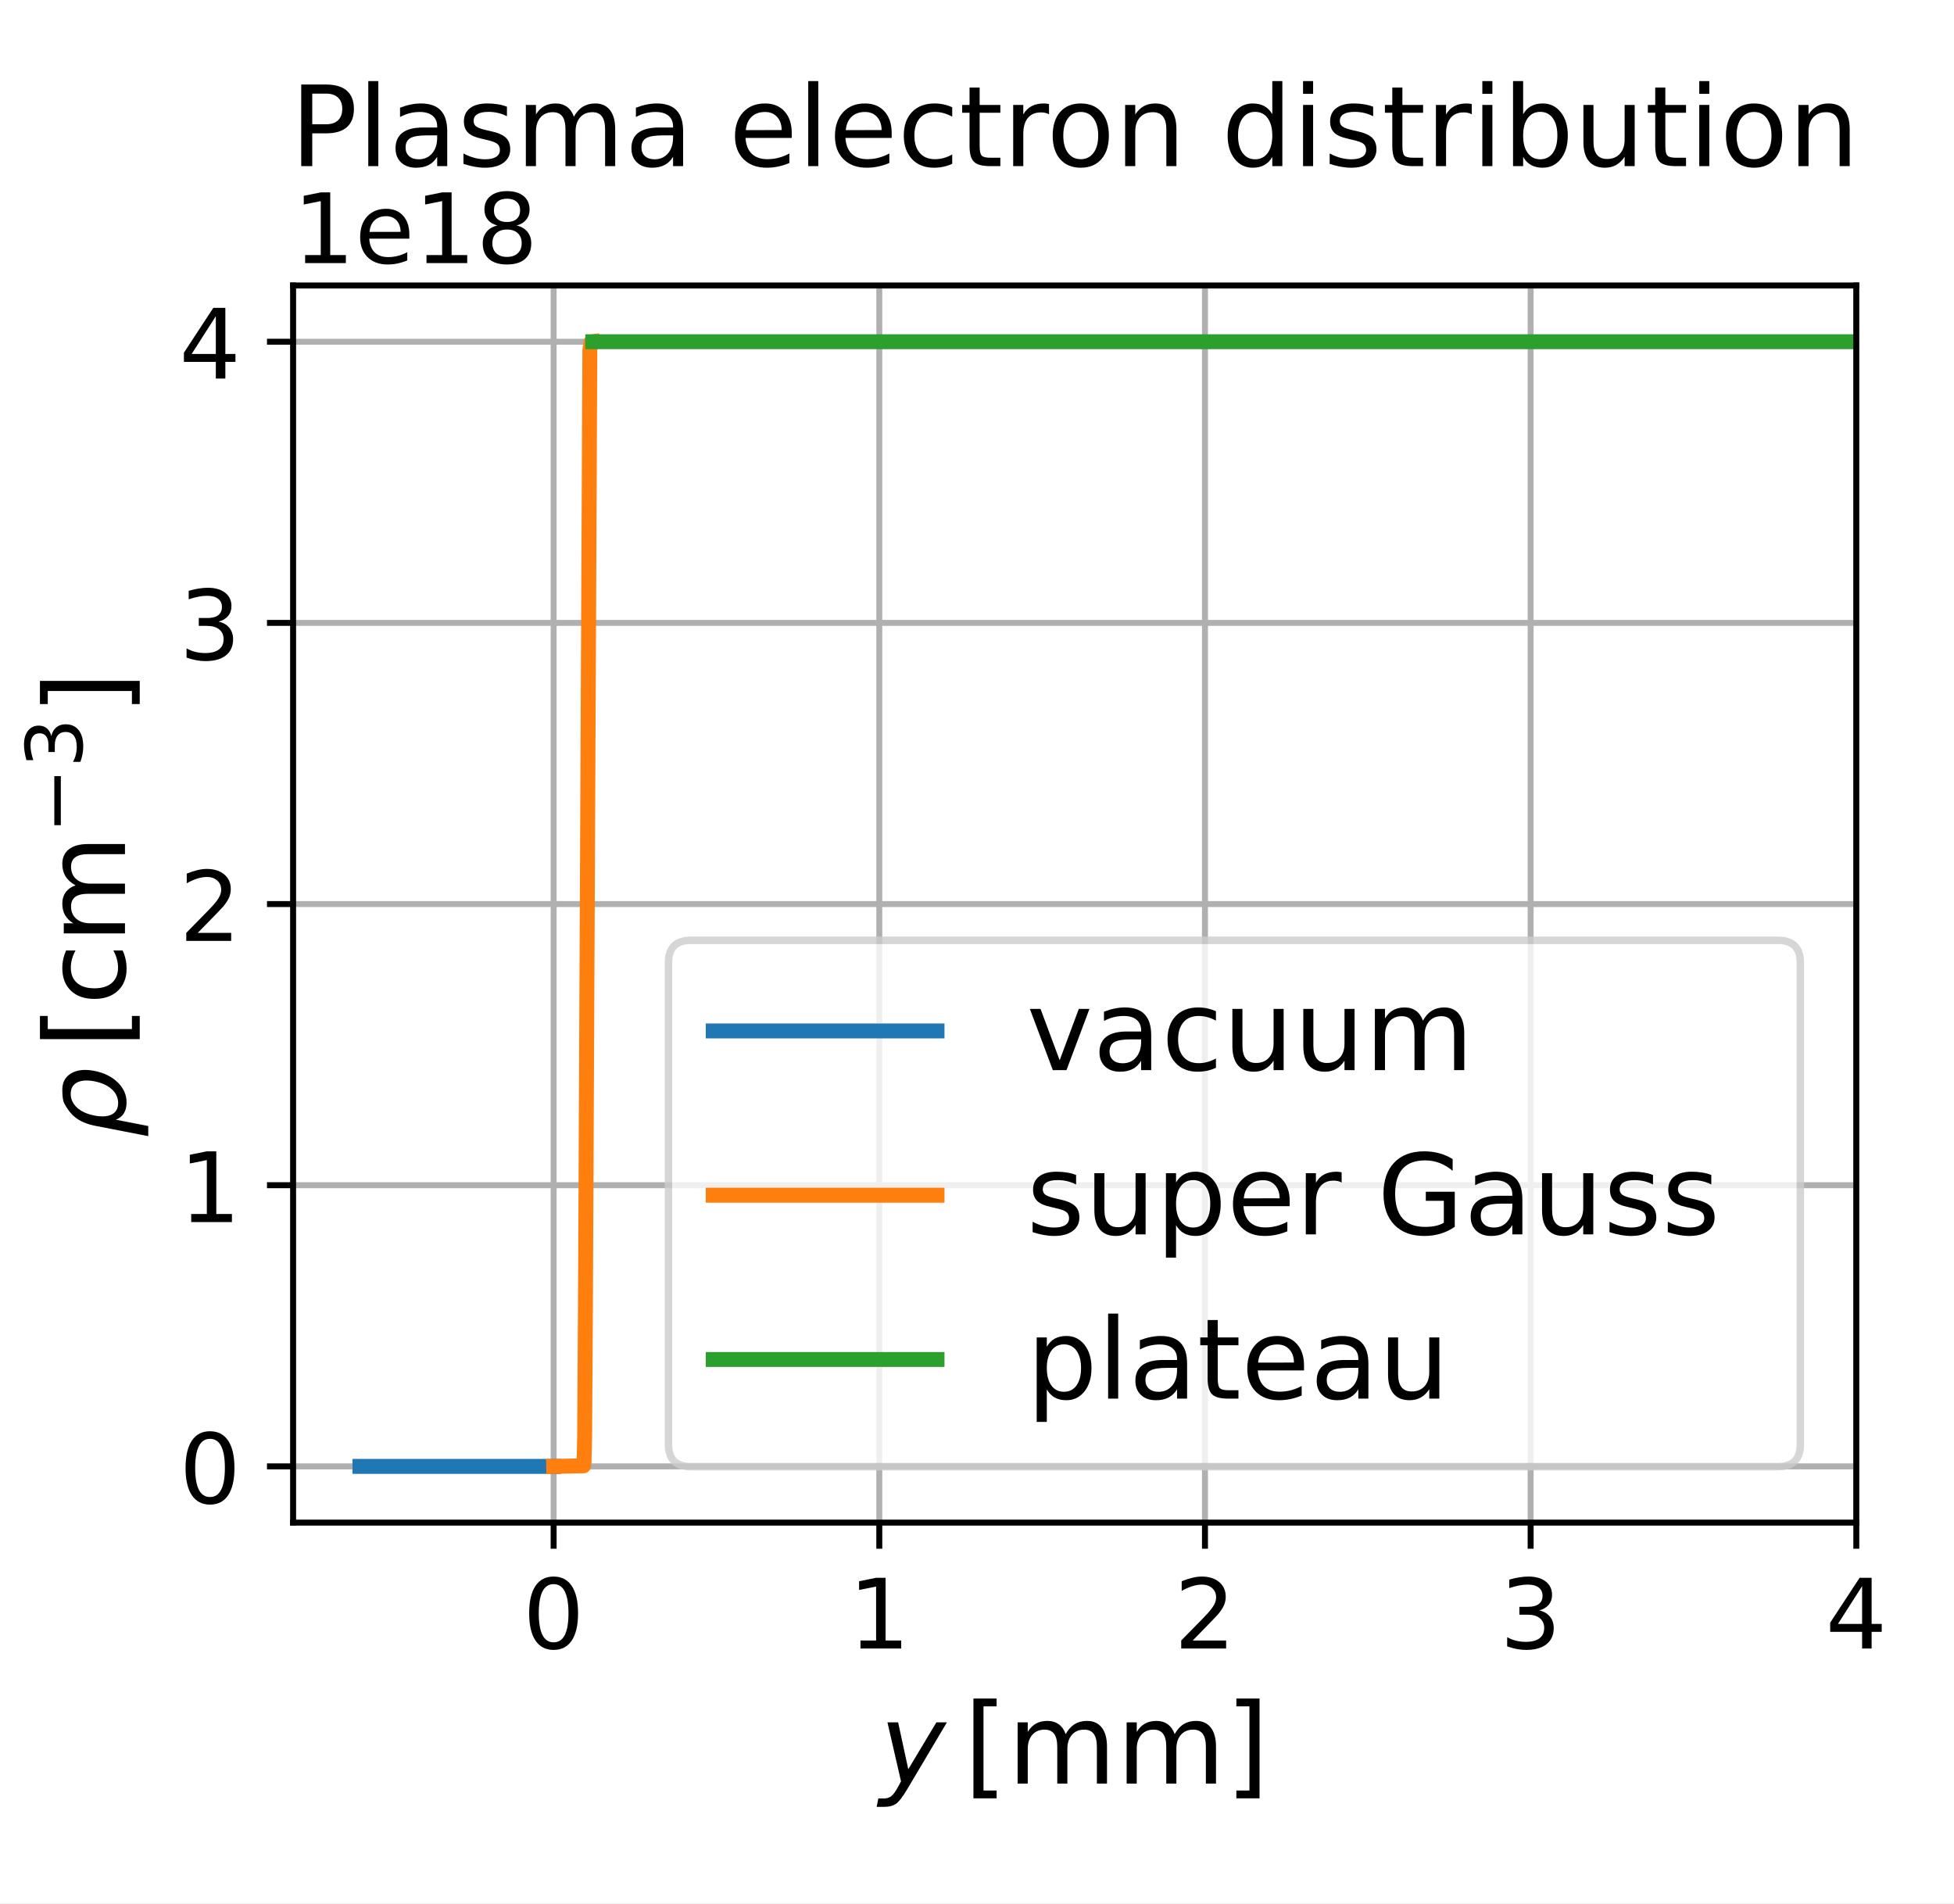
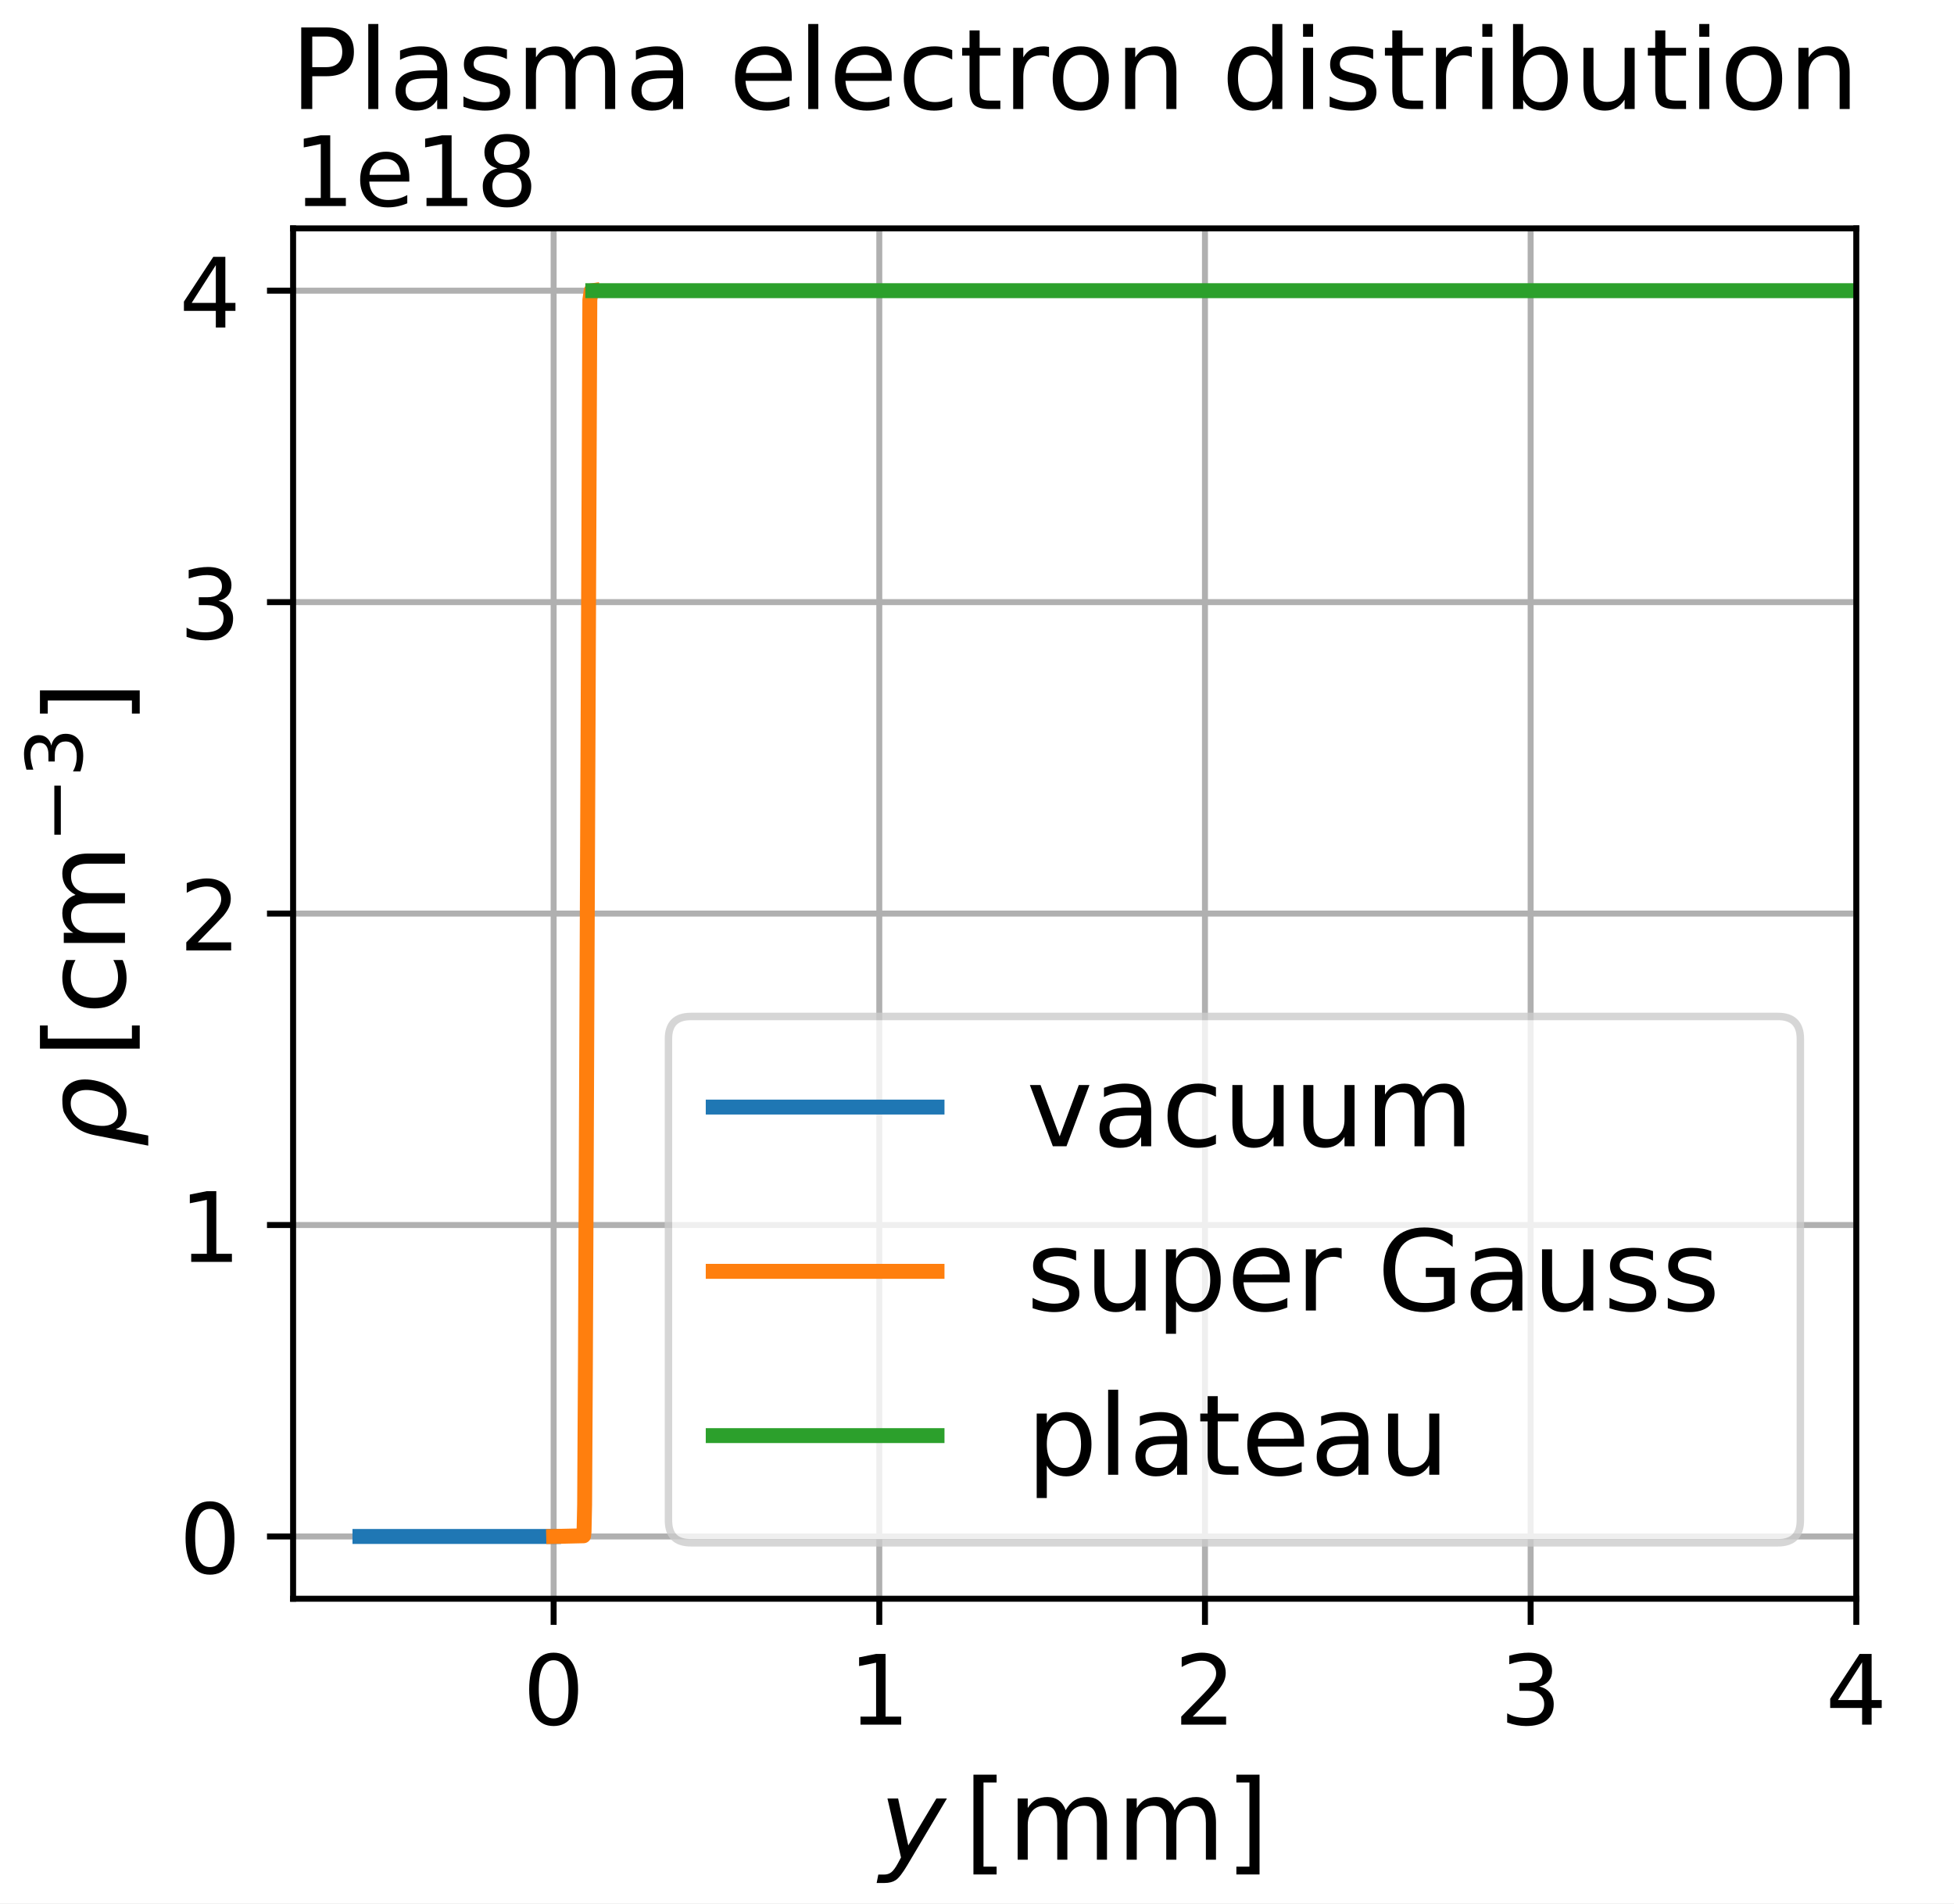
<svg xmlns="http://www.w3.org/2000/svg" xmlns:xlink="http://www.w3.org/1999/xlink" width="261.921pt" height="255.118pt" viewBox="0 0 261.921 255.118" version="1.1">
  <defs>
    <style type="text/css">*{stroke-linejoin: round; stroke-linecap: butt}</style>
  </defs>
  <g id="figure_1">
    <g id="patch_1">
      <path d="M 0 255.118  L 261.921 255.118  L 261.921 0  L 0 0  z " style="fill: #ffffff" />
    </g>
    <g id="axes_1">
      <g id="patch_2">
-         <path d="M 39.288 204.094  L 248.825 204.094  L 248.825 38.268  L 39.288 38.268  z " style="fill: #ffffff" />
+         <path d="M 39.288 214.299  L 248.825 214.299  L 248.825 30.614  L 39.288 30.614  z " style="fill: #ffffff" />
      </g>
      <g id="matplotlib.axis_1">
        <g id="xtick_1">
          <g id="line2d_1">
-             <path d="M 74.211 204.094  L 74.211 38.268  " clip-path="url(#p9b0f8bf96f)" style="fill: none; stroke: #b0b0b0; stroke-width: 0.8; stroke-linecap: square" />
+             <path d="M 74.211 214.299  L 74.211 30.614  " clip-path="url(#paf8f91efa3)" style="fill: none; stroke: #b0b0b0; stroke-width: 0.8; stroke-linecap: square" />
          </g>
          <g id="line2d_2">
            <defs>
-               <path id="mf29aa7a03d" d="M 0 0  L 0 3.5  " style="stroke: #000000; stroke-width: 0.8" />
-             </defs>
-             <g>
-               <use xlink:href="#mf29aa7a03d" x="74.211" y="204.094" style="stroke: #000000; stroke-width: 0.8" />
+               <path id="m4edcb87d0a" d="M 0 0  L 0 3.5  " style="stroke: #000000; stroke-width: 0.8" />
+             </defs>
+             <g>
+               <use xlink:href="#m4edcb87d0a" x="74.211" y="214.299" style="stroke: #000000; stroke-width: 0.8" />
            </g>
          </g>
          <g id="text_1">
-             <g transform="translate(70.0754 220.9725)scale(0.13 -0.13)">
+             <g transform="translate(70.0754 231.1772)scale(0.13 -0.13)">
              <defs>
                <path id="DejaVuSans-30" d="M 2034 4250  Q 1547 4250 1301 3770  Q 1056 3291 1056 2328  Q 1056 1369 1301 889  Q 1547 409 2034 409  Q 2525 409 2770 889  Q 3016 1369 3016 2328  Q 3016 3291 2770 3770  Q 2525 4250 2034 4250  z M 2034 4750  Q 2819 4750 3233 4129  Q 3647 3509 3647 2328  Q 3647 1150 3233 529  Q 2819 -91 2034 -91  Q 1250 -91 836 529  Q 422 1150 422 2328  Q 422 3509 836 4129  Q 1250 4750 2034 4750  z " transform="scale(0.015625)" />
              </defs>
              <use xlink:href="#DejaVuSans-30" />
            </g>
          </g>
        </g>
        <g id="xtick_2">
          <g id="line2d_3">
-             <path d="M 117.865 204.094  L 117.865 38.268  " clip-path="url(#p9b0f8bf96f)" style="fill: none; stroke: #b0b0b0; stroke-width: 0.8; stroke-linecap: square" />
+             <path d="M 117.865 214.299  L 117.865 30.614  " clip-path="url(#paf8f91efa3)" style="fill: none; stroke: #b0b0b0; stroke-width: 0.8; stroke-linecap: square" />
          </g>
          <g id="line2d_4">
            <g>
-               <use xlink:href="#mf29aa7a03d" x="117.865" y="204.094" style="stroke: #000000; stroke-width: 0.8" />
+               <use xlink:href="#m4edcb87d0a" x="117.865" y="214.299" style="stroke: #000000; stroke-width: 0.8" />
            </g>
          </g>
          <g id="text_2">
-             <g transform="translate(113.7289 220.9725)scale(0.13 -0.13)">
+             <g transform="translate(113.7289 231.1772)scale(0.13 -0.13)">
              <defs>
                <path id="DejaVuSans-31" d="M 794 531  L 1825 531  L 1825 4091  L 703 3866  L 703 4441  L 1819 4666  L 2450 4666  L 2450 531  L 3481 531  L 3481 0  L 794 0  L 794 531  z " transform="scale(0.015625)" />
              </defs>
              <use xlink:href="#DejaVuSans-31" />
            </g>
          </g>
        </g>
        <g id="xtick_3">
          <g id="line2d_5">
-             <path d="M 161.518 204.094  L 161.518 38.268  " clip-path="url(#p9b0f8bf96f)" style="fill: none; stroke: #b0b0b0; stroke-width: 0.8; stroke-linecap: square" />
+             <path d="M 161.518 214.299  L 161.518 30.614  " clip-path="url(#paf8f91efa3)" style="fill: none; stroke: #b0b0b0; stroke-width: 0.8; stroke-linecap: square" />
          </g>
          <g id="line2d_6">
            <g>
-               <use xlink:href="#mf29aa7a03d" x="161.518" y="204.094" style="stroke: #000000; stroke-width: 0.8" />
+               <use xlink:href="#m4edcb87d0a" x="161.518" y="214.299" style="stroke: #000000; stroke-width: 0.8" />
            </g>
          </g>
          <g id="text_3">
-             <g transform="translate(157.3825 220.9725)scale(0.13 -0.13)">
+             <g transform="translate(157.3825 231.1772)scale(0.13 -0.13)">
              <defs>
                <path id="DejaVuSans-32" d="M 1228 531  L 3431 531  L 3431 0  L 469 0  L 469 531  Q 828 903 1448 1529  Q 2069 2156 2228 2338  Q 2531 2678 2651 2914  Q 2772 3150 2772 3378  Q 2772 3750 2511 3984  Q 2250 4219 1831 4219  Q 1534 4219 1204 4116  Q 875 4013 500 3803  L 500 4441  Q 881 4594 1212 4672  Q 1544 4750 1819 4750  Q 2544 4750 2975 4387  Q 3406 4025 3406 3419  Q 3406 3131 3298 2873  Q 3191 2616 2906 2266  Q 2828 2175 2409 1742  Q 1991 1309 1228 531  z " transform="scale(0.015625)" />
              </defs>
              <use xlink:href="#DejaVuSans-32" />
            </g>
          </g>
        </g>
        <g id="xtick_4">
          <g id="line2d_7">
-             <path d="M 205.172 204.094  L 205.172 38.268  " clip-path="url(#p9b0f8bf96f)" style="fill: none; stroke: #b0b0b0; stroke-width: 0.8; stroke-linecap: square" />
+             <path d="M 205.172 214.299  L 205.172 30.614  " clip-path="url(#paf8f91efa3)" style="fill: none; stroke: #b0b0b0; stroke-width: 0.8; stroke-linecap: square" />
          </g>
          <g id="line2d_8">
            <g>
-               <use xlink:href="#mf29aa7a03d" x="205.172" y="204.094" style="stroke: #000000; stroke-width: 0.8" />
+               <use xlink:href="#m4edcb87d0a" x="205.172" y="214.299" style="stroke: #000000; stroke-width: 0.8" />
            </g>
          </g>
          <g id="text_4">
-             <g transform="translate(201.036 220.9725)scale(0.13 -0.13)">
+             <g transform="translate(201.036 231.1772)scale(0.13 -0.13)">
              <defs>
                <path id="DejaVuSans-33" d="M 2597 2516  Q 3050 2419 3304 2112  Q 3559 1806 3559 1356  Q 3559 666 3084 287  Q 2609 -91 1734 -91  Q 1441 -91 1130 -33  Q 819 25 488 141  L 488 750  Q 750 597 1062 519  Q 1375 441 1716 441  Q 2309 441 2620 675  Q 2931 909 2931 1356  Q 2931 1769 2642 2001  Q 2353 2234 1838 2234  L 1294 2234  L 1294 2753  L 1863 2753  Q 2328 2753 2575 2939  Q 2822 3125 2822 3475  Q 2822 3834 2567 4026  Q 2313 4219 1838 4219  Q 1578 4219 1281 4162  Q 984 4106 628 3988  L 628 4550  Q 988 4650 1302 4700  Q 1616 4750 1894 4750  Q 2613 4750 3031 4423  Q 3450 4097 3450 3541  Q 3450 3153 3228 2886  Q 3006 2619 2597 2516  z " transform="scale(0.015625)" />
              </defs>
              <use xlink:href="#DejaVuSans-33" />
            </g>
          </g>
        </g>
        <g id="xtick_5">
          <g id="line2d_9">
-             <path d="M 248.825 204.094  L 248.825 38.268  " clip-path="url(#p9b0f8bf96f)" style="fill: none; stroke: #b0b0b0; stroke-width: 0.8; stroke-linecap: square" />
+             <path d="M 248.825 214.299  L 248.825 30.614  " clip-path="url(#paf8f91efa3)" style="fill: none; stroke: #b0b0b0; stroke-width: 0.8; stroke-linecap: square" />
          </g>
          <g id="line2d_10">
            <g>
-               <use xlink:href="#mf29aa7a03d" x="248.825" y="204.094" style="stroke: #000000; stroke-width: 0.8" />
+               <use xlink:href="#m4edcb87d0a" x="248.825" y="214.299" style="stroke: #000000; stroke-width: 0.8" />
            </g>
          </g>
          <g id="text_5">
-             <g transform="translate(244.6896 220.9725)scale(0.13 -0.13)">
+             <g transform="translate(244.6896 231.1772)scale(0.13 -0.13)">
              <defs>
                <path id="DejaVuSans-34" d="M 2419 4116  L 825 1625  L 2419 1625  L 2419 4116  z M 2253 4666  L 3047 4666  L 3047 1625  L 3713 1625  L 3713 1100  L 3047 1100  L 3047 0  L 2419 0  L 2419 1100  L 313 1100  L 313 1709  L 2253 4666  z " transform="scale(0.015625)" />
              </defs>
              <use xlink:href="#DejaVuSans-34" />
            </g>
          </g>
        </g>
        <g id="text_6">
-           <g transform="translate(117.8817 239.0761)scale(0.15 -0.15)">
+           <g transform="translate(117.8817 249.2808)scale(0.15 -0.15)">
            <defs>
              <path id="DejaVuSans-Oblique-79" d="M 1588 -325  Q 1188 -997 936 -1164  Q 684 -1331 294 -1331  L -159 -1331  L -63 -850  L 269 -850  Q 509 -850 678 -719  Q 847 -588 1056 -206  L 1234 128  L 459 3500  L 1069 3500  L 1650 819  L 3256 3500  L 3859 3500  L 1588 -325  z " transform="scale(0.015625)" />
              <path id="DejaVuSans-5b" d="M 550 4863  L 1875 4863  L 1875 4416  L 1125 4416  L 1125 -397  L 1875 -397  L 1875 -844  L 550 -844  L 550 4863  z " transform="scale(0.015625)" />
              <path id="DejaVuSans-6d" d="M 3328 2828  Q 3544 3216 3844 3400  Q 4144 3584 4550 3584  Q 5097 3584 5394 3201  Q 5691 2819 5691 2113  L 5691 0  L 5113 0  L 5113 2094  Q 5113 2597 4934 2840  Q 4756 3084 4391 3084  Q 3944 3084 3684 2787  Q 3425 2491 3425 1978  L 3425 0  L 2847 0  L 2847 2094  Q 2847 2600 2669 2842  Q 2491 3084 2119 3084  Q 1678 3084 1418 2786  Q 1159 2488 1159 1978  L 1159 0  L 581 0  L 581 3500  L 1159 3500  L 1159 2956  Q 1356 3278 1631 3431  Q 1906 3584 2284 3584  Q 2666 3584 2933 3390  Q 3200 3197 3328 2828  z " transform="scale(0.015625)" />
              <path id="DejaVuSans-5d" d="M 1947 4863  L 1947 -844  L 622 -844  L 622 -397  L 1369 -397  L 1369 4416  L 622 4416  L 622 4863  L 1947 4863  z " transform="scale(0.015625)" />
            </defs>
            <use xlink:href="#DejaVuSans-Oblique-79" transform="translate(0 0.015625)" />
            <use xlink:href="#DejaVuSans-5b" transform="translate(75.41536 0.015625)" />
            <use xlink:href="#DejaVuSans-6d" transform="translate(114.429 0.015625)" />
            <use xlink:href="#DejaVuSans-6d" transform="translate(211.8411 0.015625)" />
            <use xlink:href="#DejaVuSans-5d" transform="translate(309.2533 0.015625)" />
          </g>
        </g>
      </g>
      <g id="matplotlib.axis_2">
        <g id="ytick_1">
          <g id="line2d_11">
-             <path d="M 39.288 196.557  L 248.825 196.557  " clip-path="url(#p9b0f8bf96f)" style="fill: none; stroke: #b0b0b0; stroke-width: 0.8; stroke-linecap: square" />
+             <path d="M 39.288 205.95  L 248.825 205.95  " clip-path="url(#paf8f91efa3)" style="fill: none; stroke: #b0b0b0; stroke-width: 0.8; stroke-linecap: square" />
          </g>
          <g id="line2d_12">
            <defs>
-               <path id="m67a5dbac57" d="M 0 0  L -3.5 0  " style="stroke: #000000; stroke-width: 0.8" />
-             </defs>
-             <g>
-               <use xlink:href="#m67a5dbac57" x="39.288" y="196.557" style="stroke: #000000; stroke-width: 0.8" />
+               <path id="ma2333f42fc" d="M 0 0  L -3.5 0  " style="stroke: #000000; stroke-width: 0.8" />
+             </defs>
+             <g>
+               <use xlink:href="#ma2333f42fc" x="39.288" y="205.95" style="stroke: #000000; stroke-width: 0.8" />
            </g>
          </g>
          <g id="text_7">
-             <g transform="translate(24.01694 201.4959)scale(0.13 -0.13)">
+             <g transform="translate(24.01694 210.8889)scale(0.13 -0.13)">
              <use xlink:href="#DejaVuSans-30" />
            </g>
          </g>
        </g>
        <g id="ytick_2">
          <g id="line2d_13">
-             <path d="M 39.288 158.869  L 248.825 158.869  " clip-path="url(#p9b0f8bf96f)" style="fill: none; stroke: #b0b0b0; stroke-width: 0.8; stroke-linecap: square" />
+             <path d="M 39.288 164.203  L 248.825 164.203  " clip-path="url(#paf8f91efa3)" style="fill: none; stroke: #b0b0b0; stroke-width: 0.8; stroke-linecap: square" />
          </g>
          <g id="line2d_14">
            <g>
-               <use xlink:href="#m67a5dbac57" x="39.288" y="158.869" style="stroke: #000000; stroke-width: 0.8" />
+               <use xlink:href="#ma2333f42fc" x="39.288" y="164.203" style="stroke: #000000; stroke-width: 0.8" />
            </g>
          </g>
          <g id="text_8">
-             <g transform="translate(24.01694 163.808)scale(0.13 -0.13)">
+             <g transform="translate(24.01694 169.1423)scale(0.13 -0.13)">
              <use xlink:href="#DejaVuSans-31" />
            </g>
          </g>
        </g>
        <g id="ytick_3">
          <g id="line2d_15">
-             <path d="M 39.288 121.181  L 248.825 121.181  " clip-path="url(#p9b0f8bf96f)" style="fill: none; stroke: #b0b0b0; stroke-width: 0.8; stroke-linecap: square" />
+             <path d="M 39.288 122.457  L 248.825 122.457  " clip-path="url(#paf8f91efa3)" style="fill: none; stroke: #b0b0b0; stroke-width: 0.8; stroke-linecap: square" />
          </g>
          <g id="line2d_16">
            <g>
-               <use xlink:href="#m67a5dbac57" x="39.288" y="121.181" style="stroke: #000000; stroke-width: 0.8" />
+               <use xlink:href="#ma2333f42fc" x="39.288" y="122.457" style="stroke: #000000; stroke-width: 0.8" />
            </g>
          </g>
          <g id="text_9">
-             <g transform="translate(24.01694 126.1201)scale(0.13 -0.13)">
+             <g transform="translate(24.01694 127.3957)scale(0.13 -0.13)">
              <use xlink:href="#DejaVuSans-32" />
            </g>
          </g>
        </g>
        <g id="ytick_4">
          <g id="line2d_17">
-             <path d="M 39.288 83.493  L 248.825 83.493  " clip-path="url(#p9b0f8bf96f)" style="fill: none; stroke: #b0b0b0; stroke-width: 0.8; stroke-linecap: square" />
+             <path d="M 39.288 80.71  L 248.825 80.71  " clip-path="url(#paf8f91efa3)" style="fill: none; stroke: #b0b0b0; stroke-width: 0.8; stroke-linecap: square" />
          </g>
          <g id="line2d_18">
            <g>
-               <use xlink:href="#m67a5dbac57" x="39.288" y="83.493" style="stroke: #000000; stroke-width: 0.8" />
+               <use xlink:href="#ma2333f42fc" x="39.288" y="80.71" style="stroke: #000000; stroke-width: 0.8" />
            </g>
          </g>
          <g id="text_10">
-             <g transform="translate(24.01694 88.43218)scale(0.13 -0.13)">
+             <g transform="translate(24.01694 85.64908)scale(0.13 -0.13)">
              <use xlink:href="#DejaVuSans-33" />
            </g>
          </g>
        </g>
        <g id="ytick_5">
          <g id="line2d_19">
-             <path d="M 39.288 45.805  L 248.825 45.805  " clip-path="url(#p9b0f8bf96f)" style="fill: none; stroke: #b0b0b0; stroke-width: 0.8; stroke-linecap: square" />
+             <path d="M 39.288 38.963  L 248.825 38.963  " clip-path="url(#paf8f91efa3)" style="fill: none; stroke: #b0b0b0; stroke-width: 0.8; stroke-linecap: square" />
          </g>
          <g id="line2d_20">
            <g>
-               <use xlink:href="#m67a5dbac57" x="39.288" y="45.805" style="stroke: #000000; stroke-width: 0.8" />
+               <use xlink:href="#ma2333f42fc" x="39.288" y="38.963" style="stroke: #000000; stroke-width: 0.8" />
            </g>
          </g>
          <g id="text_11">
-             <g transform="translate(24.01694 50.74428)scale(0.13 -0.13)">
+             <g transform="translate(24.01694 43.90248)scale(0.13 -0.13)">
              <use xlink:href="#DejaVuSans-34" />
            </g>
          </g>
        </g>
        <g id="text_12">
-           <g transform="translate(16.86694 152.5311)rotate(-90)scale(0.15 -0.15)">
+           <g transform="translate(16.86694 153.8067)rotate(-90)scale(0.15 -0.15)">
            <defs>
              <path id="DejaVuSans-Oblique-3c1" d="M 1203 2875  Q 1453 3194 1981 3475  Q 2188 3584 2756 3584  Q 3394 3584 3694 3078  Q 3994 2572 3834 1747  Q 3672 922 3175 415  Q 2678 -91 2041 -91  Q 1656 -91 1409 63  Q 1163 213 1044 525  L 681 -1331  L 103 -1331  L 697 1716  Q 838 2438 1203 2875  z M 3238 1747  Q 3359 2381 3169 2744  Q 2978 3103 2522 3103  Q 2066 3103 1734 2744  Q 1403 2381 1281 1747  Q 1156 1113 1347 750  Q 1538 391 1994 391  Q 2450 391 2781 750  Q 3113 1113 3238 1747  z " transform="scale(0.015625)" />
              <path id="DejaVuSans-63" d="M 3122 3366  L 3122 2828  Q 2878 2963 2633 3030  Q 2388 3097 2138 3097  Q 1578 3097 1268 2742  Q 959 2388 959 1747  Q 959 1106 1268 751  Q 1578 397 2138 397  Q 2388 397 2633 464  Q 2878 531 3122 666  L 3122 134  Q 2881 22 2623 -34  Q 2366 -91 2075 -91  Q 1284 -91 818 406  Q 353 903 353 1747  Q 353 2603 823 3093  Q 1294 3584 2113 3584  Q 2378 3584 2631 3529  Q 2884 3475 3122 3366  z " transform="scale(0.015625)" />
              <path id="DejaVuSans-2212" d="M 678 2272  L 4684 2272  L 4684 1741  L 678 1741  L 678 2272  z " transform="scale(0.015625)" />
            </defs>
            <use xlink:href="#DejaVuSans-Oblique-3c1" transform="translate(0 0.765625)" />
            <use xlink:href="#DejaVuSans-5b" transform="translate(79.71224 0.765625)" />
            <use xlink:href="#DejaVuSans-63" transform="translate(118.7259 0.765625)" />
            <use xlink:href="#DejaVuSans-6d" transform="translate(173.7064 0.765625)" />
            <use xlink:href="#DejaVuSans-2212" transform="translate(272.0755 39.04688)scale(0.7)" />
            <use xlink:href="#DejaVuSans-33" transform="translate(330.7279 39.04688)scale(0.7)" />
            <use xlink:href="#DejaVuSans-5d" transform="translate(377.9984 0.765625)" />
          </g>
        </g>
        <g id="text_13">
-           <g transform="translate(39.28819 35.26772)scale(0.13 -0.13)">
+           <g transform="translate(39.28819 27.61417)scale(0.13 -0.13)">
            <defs>
              <path id="DejaVuSans-65" d="M 3597 1894  L 3597 1613  L 953 1613  Q 991 1019 1311 708  Q 1631 397 2203 397  Q 2534 397 2845 478  Q 3156 559 3463 722  L 3463 178  Q 3153 47 2828 -22  Q 2503 -91 2169 -91  Q 1331 -91 842 396  Q 353 884 353 1716  Q 353 2575 817 3079  Q 1281 3584 2069 3584  Q 2775 3584 3186 3129  Q 3597 2675 3597 1894  z M 3022 2063  Q 3016 2534 2758 2815  Q 2500 3097 2075 3097  Q 1594 3097 1305 2825  Q 1016 2553 972 2059  L 3022 2063  z " transform="scale(0.015625)" />
              <path id="DejaVuSans-38" d="M 2034 2216  Q 1584 2216 1326 1975  Q 1069 1734 1069 1313  Q 1069 891 1326 650  Q 1584 409 2034 409  Q 2484 409 2743 651  Q 3003 894 3003 1313  Q 3003 1734 2745 1975  Q 2488 2216 2034 2216  z M 1403 2484  Q 997 2584 770 2862  Q 544 3141 544 3541  Q 544 4100 942 4425  Q 1341 4750 2034 4750  Q 2731 4750 3128 4425  Q 3525 4100 3525 3541  Q 3525 3141 3298 2862  Q 3072 2584 2669 2484  Q 3125 2378 3379 2068  Q 3634 1759 3634 1313  Q 3634 634 3220 271  Q 2806 -91 2034 -91  Q 1263 -91 848 271  Q 434 634 434 1313  Q 434 1759 690 2068  Q 947 2378 1403 2484  z M 1172 3481  Q 1172 3119 1398 2916  Q 1625 2713 2034 2713  Q 2441 2713 2670 2916  Q 2900 3119 2900 3481  Q 2900 3844 2670 4047  Q 2441 4250 2034 4250  Q 1625 4250 1398 4047  Q 1172 3844 1172 3481  z " transform="scale(0.015625)" />
            </defs>
            <use xlink:href="#DejaVuSans-31" />
            <use xlink:href="#DejaVuSans-65" x="63.623" />
            <use xlink:href="#DejaVuSans-31" x="125.146" />
            <use xlink:href="#DejaVuSans-38" x="188.77" />
          </g>
        </g>
      </g>
      <g id="line2d_21">
-         <path d="M 48.248 196.557  L 74.205 196.557  L 74.205 196.557  " clip-path="url(#p9b0f8bf96f)" style="fill: none; stroke: #1f77b4; stroke-width: 2; stroke-linecap: square" />
+         <path d="M 48.248 205.95  L 74.205 205.95  L 74.205 205.95  " clip-path="url(#paf8f91efa3)" style="fill: none; stroke: #1f77b4; stroke-width: 2; stroke-linecap: square" />
      </g>
      <g id="line2d_22">
-         <path d="M 74.215 196.557  L 78.228 196.474  L 78.287 195.989  L 78.365 192.698  L 78.474 175.117  L 79.064 46.922  L 79.241 45.833  L 79.447 45.805  L 79.447 45.805  " clip-path="url(#p9b0f8bf96f)" style="fill: none; stroke: #ff7f0e; stroke-width: 2; stroke-linecap: square" />
+         <path d="M 74.215 205.95  L 78.228 205.859  L 78.287 205.32  L 78.365 201.675  L 78.474 182.201  L 79.064 40.201  L 79.241 38.995  L 79.447 38.963  L 79.447 38.963  " clip-path="url(#paf8f91efa3)" style="fill: none; stroke: #ff7f0e; stroke-width: 2; stroke-linecap: square" />
      </g>
      <g id="line2d_23">
-         <path d="M 79.457 45.805  L 248.832 45.805  L 248.832 45.805  " clip-path="url(#p9b0f8bf96f)" style="fill: none; stroke: #2ca02c; stroke-width: 2; stroke-linecap: square" />
+         <path d="M 79.457 38.963  L 248.832 38.963  L 248.832 38.963  " clip-path="url(#paf8f91efa3)" style="fill: none; stroke: #2ca02c; stroke-width: 2; stroke-linecap: square" />
      </g>
      <g id="patch_3">
-         <path d="M 39.288 204.094  L 39.288 38.268  " style="fill: none; stroke: #000000; stroke-width: 0.8; stroke-linejoin: miter; stroke-linecap: square" />
+         <path d="M 39.288 214.299  L 39.288 30.614  " style="fill: none; stroke: #000000; stroke-width: 0.8; stroke-linejoin: miter; stroke-linecap: square" />
      </g>
      <g id="patch_4">
-         <path d="M 248.825 204.094  L 248.825 38.268  " style="fill: none; stroke: #000000; stroke-width: 0.8; stroke-linejoin: miter; stroke-linecap: square" />
+         <path d="M 248.825 214.299  L 248.825 30.614  " style="fill: none; stroke: #000000; stroke-width: 0.8; stroke-linejoin: miter; stroke-linecap: square" />
      </g>
      <g id="patch_5">
-         <path d="M 39.288 204.094  L 248.825 204.094  " style="fill: none; stroke: #000000; stroke-width: 0.8; stroke-linejoin: miter; stroke-linecap: square" />
+         <path d="M 39.288 214.299  L 248.825 214.299  " style="fill: none; stroke: #000000; stroke-width: 0.8; stroke-linejoin: miter; stroke-linecap: square" />
      </g>
      <g id="patch_6">
-         <path d="M 39.288 38.268  L 248.825 38.268  " style="fill: none; stroke: #000000; stroke-width: 0.8; stroke-linejoin: miter; stroke-linecap: square" />
+         <path d="M 39.288 30.614  L 248.825 30.614  " style="fill: none; stroke: #000000; stroke-width: 0.8; stroke-linejoin: miter; stroke-linecap: square" />
      </g>
      <g id="text_14">
-         <g transform="translate(38.90552 22.26772)scale(0.15 -0.15)">
+         <g transform="translate(38.90552 14.61417)scale(0.15 -0.15)">
          <defs>
            <path id="DejaVuSans-50" d="M 1259 4147  L 1259 2394  L 2053 2394  Q 2494 2394 2734 2622  Q 2975 2850 2975 3272  Q 2975 3691 2734 3919  Q 2494 4147 2053 4147  L 1259 4147  z M 628 4666  L 2053 4666  Q 2838 4666 3239 4311  Q 3641 3956 3641 3272  Q 3641 2581 3239 2228  Q 2838 1875 2053 1875  L 1259 1875  L 1259 0  L 628 0  L 628 4666  z " transform="scale(0.015625)" />
            <path id="DejaVuSans-6c" d="M 603 4863  L 1178 4863  L 1178 0  L 603 0  L 603 4863  z " transform="scale(0.015625)" />
            <path id="DejaVuSans-61" d="M 2194 1759  Q 1497 1759 1228 1600  Q 959 1441 959 1056  Q 959 750 1161 570  Q 1363 391 1709 391  Q 2188 391 2477 730  Q 2766 1069 2766 1631  L 2766 1759  L 2194 1759  z M 3341 1997  L 3341 0  L 2766 0  L 2766 531  Q 2569 213 2275 61  Q 1981 -91 1556 -91  Q 1019 -91 701 211  Q 384 513 384 1019  Q 384 1609 779 1909  Q 1175 2209 1959 2209  L 2766 2209  L 2766 2266  Q 2766 2663 2505 2880  Q 2244 3097 1772 3097  Q 1472 3097 1187 3025  Q 903 2953 641 2809  L 641 3341  Q 956 3463 1253 3523  Q 1550 3584 1831 3584  Q 2591 3584 2966 3190  Q 3341 2797 3341 1997  z " transform="scale(0.015625)" />
            <path id="DejaVuSans-73" d="M 2834 3397  L 2834 2853  Q 2591 2978 2328 3040  Q 2066 3103 1784 3103  Q 1356 3103 1142 2972  Q 928 2841 928 2578  Q 928 2378 1081 2264  Q 1234 2150 1697 2047  L 1894 2003  Q 2506 1872 2764 1633  Q 3022 1394 3022 966  Q 3022 478 2636 193  Q 2250 -91 1575 -91  Q 1294 -91 989 -36  Q 684 19 347 128  L 347 722  Q 666 556 975 473  Q 1284 391 1588 391  Q 1994 391 2212 530  Q 2431 669 2431 922  Q 2431 1156 2273 1281  Q 2116 1406 1581 1522  L 1381 1569  Q 847 1681 609 1914  Q 372 2147 372 2553  Q 372 3047 722 3315  Q 1072 3584 1716 3584  Q 2034 3584 2315 3537  Q 2597 3491 2834 3397  z " transform="scale(0.015625)" />
            <path id="DejaVuSans-20" transform="scale(0.015625)" />
            <path id="DejaVuSans-74" d="M 1172 4494  L 1172 3500  L 2356 3500  L 2356 3053  L 1172 3053  L 1172 1153  Q 1172 725 1289 603  Q 1406 481 1766 481  L 2356 481  L 2356 0  L 1766 0  Q 1100 0 847 248  Q 594 497 594 1153  L 594 3053  L 172 3053  L 172 3500  L 594 3500  L 594 4494  L 1172 4494  z " transform="scale(0.015625)" />
            <path id="DejaVuSans-72" d="M 2631 2963  Q 2534 3019 2420 3045  Q 2306 3072 2169 3072  Q 1681 3072 1420 2755  Q 1159 2438 1159 1844  L 1159 0  L 581 0  L 581 3500  L 1159 3500  L 1159 2956  Q 1341 3275 1631 3429  Q 1922 3584 2338 3584  Q 2397 3584 2469 3576  Q 2541 3569 2628 3553  L 2631 2963  z " transform="scale(0.015625)" />
            <path id="DejaVuSans-6f" d="M 1959 3097  Q 1497 3097 1228 2736  Q 959 2375 959 1747  Q 959 1119 1226 758  Q 1494 397 1959 397  Q 2419 397 2687 759  Q 2956 1122 2956 1747  Q 2956 2369 2687 2733  Q 2419 3097 1959 3097  z M 1959 3584  Q 2709 3584 3137 3096  Q 3566 2609 3566 1747  Q 3566 888 3137 398  Q 2709 -91 1959 -91  Q 1206 -91 779 398  Q 353 888 353 1747  Q 353 2609 779 3096  Q 1206 3584 1959 3584  z " transform="scale(0.015625)" />
            <path id="DejaVuSans-6e" d="M 3513 2113  L 3513 0  L 2938 0  L 2938 2094  Q 2938 2591 2744 2837  Q 2550 3084 2163 3084  Q 1697 3084 1428 2787  Q 1159 2491 1159 1978  L 1159 0  L 581 0  L 581 3500  L 1159 3500  L 1159 2956  Q 1366 3272 1645 3428  Q 1925 3584 2291 3584  Q 2894 3584 3203 3211  Q 3513 2838 3513 2113  z " transform="scale(0.015625)" />
            <path id="DejaVuSans-64" d="M 2906 2969  L 2906 4863  L 3481 4863  L 3481 0  L 2906 0  L 2906 525  Q 2725 213 2448 61  Q 2172 -91 1784 -91  Q 1150 -91 751 415  Q 353 922 353 1747  Q 353 2572 751 3078  Q 1150 3584 1784 3584  Q 2172 3584 2448 3432  Q 2725 3281 2906 2969  z M 947 1747  Q 947 1113 1208 752  Q 1469 391 1925 391  Q 2381 391 2643 752  Q 2906 1113 2906 1747  Q 2906 2381 2643 2742  Q 2381 3103 1925 3103  Q 1469 3103 1208 2742  Q 947 2381 947 1747  z " transform="scale(0.015625)" />
            <path id="DejaVuSans-69" d="M 603 3500  L 1178 3500  L 1178 0  L 603 0  L 603 3500  z M 603 4863  L 1178 4863  L 1178 4134  L 603 4134  L 603 4863  z " transform="scale(0.015625)" />
            <path id="DejaVuSans-62" d="M 3116 1747  Q 3116 2381 2855 2742  Q 2594 3103 2138 3103  Q 1681 3103 1420 2742  Q 1159 2381 1159 1747  Q 1159 1113 1420 752  Q 1681 391 2138 391  Q 2594 391 2855 752  Q 3116 1113 3116 1747  z M 1159 2969  Q 1341 3281 1617 3432  Q 1894 3584 2278 3584  Q 2916 3584 3314 3078  Q 3713 2572 3713 1747  Q 3713 922 3314 415  Q 2916 -91 2278 -91  Q 1894 -91 1617 61  Q 1341 213 1159 525  L 1159 0  L 581 0  L 581 4863  L 1159 4863  L 1159 2969  z " transform="scale(0.015625)" />
            <path id="DejaVuSans-75" d="M 544 1381  L 544 3500  L 1119 3500  L 1119 1403  Q 1119 906 1312 657  Q 1506 409 1894 409  Q 2359 409 2629 706  Q 2900 1003 2900 1516  L 2900 3500  L 3475 3500  L 3475 0  L 2900 0  L 2900 538  Q 2691 219 2414 64  Q 2138 -91 1772 -91  Q 1169 -91 856 284  Q 544 659 544 1381  z M 1991 3584  L 1991 3584  z " transform="scale(0.015625)" />
          </defs>
          <use xlink:href="#DejaVuSans-50" />
          <use xlink:href="#DejaVuSans-6c" x="60.303" />
          <use xlink:href="#DejaVuSans-61" x="88.086" />
          <use xlink:href="#DejaVuSans-73" x="149.365" />
          <use xlink:href="#DejaVuSans-6d" x="201.465" />
          <use xlink:href="#DejaVuSans-61" x="298.877" />
          <use xlink:href="#DejaVuSans-20" x="360.156" />
          <use xlink:href="#DejaVuSans-65" x="391.943" />
          <use xlink:href="#DejaVuSans-6c" x="453.467" />
          <use xlink:href="#DejaVuSans-65" x="481.25" />
          <use xlink:href="#DejaVuSans-63" x="542.773" />
          <use xlink:href="#DejaVuSans-74" x="597.754" />
          <use xlink:href="#DejaVuSans-72" x="636.963" />
          <use xlink:href="#DejaVuSans-6f" x="675.826" />
          <use xlink:href="#DejaVuSans-6e" x="737.008" />
          <use xlink:href="#DejaVuSans-20" x="800.387" />
          <use xlink:href="#DejaVuSans-64" x="832.174" />
          <use xlink:href="#DejaVuSans-69" x="895.65" />
          <use xlink:href="#DejaVuSans-73" x="923.434" />
          <use xlink:href="#DejaVuSans-74" x="975.533" />
          <use xlink:href="#DejaVuSans-72" x="1014.742" />
          <use xlink:href="#DejaVuSans-69" x="1055.855" />
          <use xlink:href="#DejaVuSans-62" x="1083.639" />
          <use xlink:href="#DejaVuSans-75" x="1147.115" />
          <use xlink:href="#DejaVuSans-74" x="1210.494" />
          <use xlink:href="#DejaVuSans-69" x="1249.703" />
          <use xlink:href="#DejaVuSans-6f" x="1277.486" />
          <use xlink:href="#DejaVuSans-6e" x="1338.668" />
        </g>
      </g>
      <g id="legend_1">
        <g id="patch_7">
-           <path d="M 92.603 196.594  L 238.325 196.594  Q 241.325 196.594 241.325 193.594  L 241.325 129.043  Q 241.325 126.043 238.325 126.043  L 92.603 126.043  Q 89.603 126.043 89.603 129.043  L 89.603 193.594  Q 89.603 196.594 92.603 196.594  z " style="fill: #ffffff; opacity: 0.8; stroke: #cccccc; stroke-linejoin: miter" />
+           <path d="M 92.603 206.799  L 238.325 206.799  Q 241.325 206.799 241.325 203.799  L 241.325 139.248  Q 241.325 136.248 238.325 136.248  L 92.603 136.248  Q 89.603 136.248 89.603 139.248  L 89.603 203.799  Q 89.603 206.799 92.603 206.799  z " style="fill: #ffffff; opacity: 0.8; stroke: #cccccc; stroke-linejoin: miter" />
        </g>
        <g id="line2d_24">
-           <path d="M 95.603 138.191  L 110.603 138.191  L 125.603 138.191  " style="fill: none; stroke: #1f77b4; stroke-width: 2; stroke-linecap: square" />
+           <path d="M 95.603 148.395  L 110.603 148.395  L 125.603 148.395  " style="fill: none; stroke: #1f77b4; stroke-width: 2; stroke-linecap: square" />
        </g>
        <g id="text_15">
-           <g transform="translate(137.6025 143.4406)scale(0.15 -0.15)">
+           <g transform="translate(137.6025 153.6453)scale(0.15 -0.15)">
            <defs>
              <path id="DejaVuSans-76" d="M 191 3500  L 800 3500  L 1894 563  L 2988 3500  L 3597 3500  L 2284 0  L 1503 0  L 191 3500  z " transform="scale(0.015625)" />
            </defs>
            <use xlink:href="#DejaVuSans-76" />
            <use xlink:href="#DejaVuSans-61" x="59.18" />
            <use xlink:href="#DejaVuSans-63" x="120.459" />
            <use xlink:href="#DejaVuSans-75" x="175.439" />
            <use xlink:href="#DejaVuSans-75" x="238.818" />
            <use xlink:href="#DejaVuSans-6d" x="302.197" />
          </g>
        </g>
        <g id="line2d_25">
-           <path d="M 95.603 160.208  L 110.603 160.208  L 125.603 160.208  " style="fill: none; stroke: #ff7f0e; stroke-width: 2; stroke-linecap: square" />
+           <path d="M 95.603 170.412  L 110.603 170.412  L 125.603 170.412  " style="fill: none; stroke: #ff7f0e; stroke-width: 2; stroke-linecap: square" />
        </g>
        <g id="text_16">
-           <g transform="translate(137.6025 165.4578)scale(0.15 -0.15)">
+           <g transform="translate(137.6025 175.6625)scale(0.15 -0.15)">
            <defs>
              <path id="DejaVuSans-70" d="M 1159 525  L 1159 -1331  L 581 -1331  L 581 3500  L 1159 3500  L 1159 2969  Q 1341 3281 1617 3432  Q 1894 3584 2278 3584  Q 2916 3584 3314 3078  Q 3713 2572 3713 1747  Q 3713 922 3314 415  Q 2916 -91 2278 -91  Q 1894 -91 1617 61  Q 1341 213 1159 525  z M 3116 1747  Q 3116 2381 2855 2742  Q 2594 3103 2138 3103  Q 1681 3103 1420 2742  Q 1159 2381 1159 1747  Q 1159 1113 1420 752  Q 1681 391 2138 391  Q 2594 391 2855 752  Q 3116 1113 3116 1747  z " transform="scale(0.015625)" />
              <path id="DejaVuSans-47" d="M 3809 666  L 3809 1919  L 2778 1919  L 2778 2438  L 4434 2438  L 4434 434  Q 4069 175 3628 42  Q 3188 -91 2688 -91  Q 1594 -91 976 548  Q 359 1188 359 2328  Q 359 3472 976 4111  Q 1594 4750 2688 4750  Q 3144 4750 3555 4637  Q 3966 4525 4313 4306  L 4313 3634  Q 3963 3931 3569 4081  Q 3175 4231 2741 4231  Q 1884 4231 1454 3753  Q 1025 3275 1025 2328  Q 1025 1384 1454 906  Q 1884 428 2741 428  Q 3075 428 3337 486  Q 3600 544 3809 666  z " transform="scale(0.015625)" />
            </defs>
            <use xlink:href="#DejaVuSans-73" />
            <use xlink:href="#DejaVuSans-75" x="52.1" />
            <use xlink:href="#DejaVuSans-70" x="115.479" />
            <use xlink:href="#DejaVuSans-65" x="178.955" />
            <use xlink:href="#DejaVuSans-72" x="240.479" />
            <use xlink:href="#DejaVuSans-20" x="281.592" />
            <use xlink:href="#DejaVuSans-47" x="313.379" />
            <use xlink:href="#DejaVuSans-61" x="390.869" />
            <use xlink:href="#DejaVuSans-75" x="452.148" />
            <use xlink:href="#DejaVuSans-73" x="515.527" />
            <use xlink:href="#DejaVuSans-73" x="567.627" />
            <use xlink:href="#DejaVuSans-20" x="619.727" />
          </g>
        </g>
        <g id="line2d_26">
-           <path d="M 95.603 182.225  L 110.603 182.225  L 125.603 182.225  " style="fill: none; stroke: #2ca02c; stroke-width: 2; stroke-linecap: square" />
+           <path d="M 95.603 192.43  L 110.603 192.43  L 125.603 192.43  " style="fill: none; stroke: #2ca02c; stroke-width: 2; stroke-linecap: square" />
        </g>
        <g id="text_17">
-           <g transform="translate(137.6025 187.475)scale(0.15 -0.15)">
+           <g transform="translate(137.6025 197.6797)scale(0.15 -0.15)">
            <use xlink:href="#DejaVuSans-70" />
            <use xlink:href="#DejaVuSans-6c" x="63.477" />
            <use xlink:href="#DejaVuSans-61" x="91.26" />
            <use xlink:href="#DejaVuSans-74" x="152.539" />
            <use xlink:href="#DejaVuSans-65" x="191.748" />
            <use xlink:href="#DejaVuSans-61" x="253.271" />
            <use xlink:href="#DejaVuSans-75" x="314.551" />
          </g>
        </g>
      </g>
    </g>
  </g>
  <defs>
-     <clipPath id="p9b0f8bf96f">
-       <rect x="39.288" y="38.268" width="209.537" height="165.827" />
+     <clipPath id="paf8f91efa3">
+       <rect x="39.288" y="30.614" width="209.537" height="183.685" />
    </clipPath>
  </defs>
</svg>
